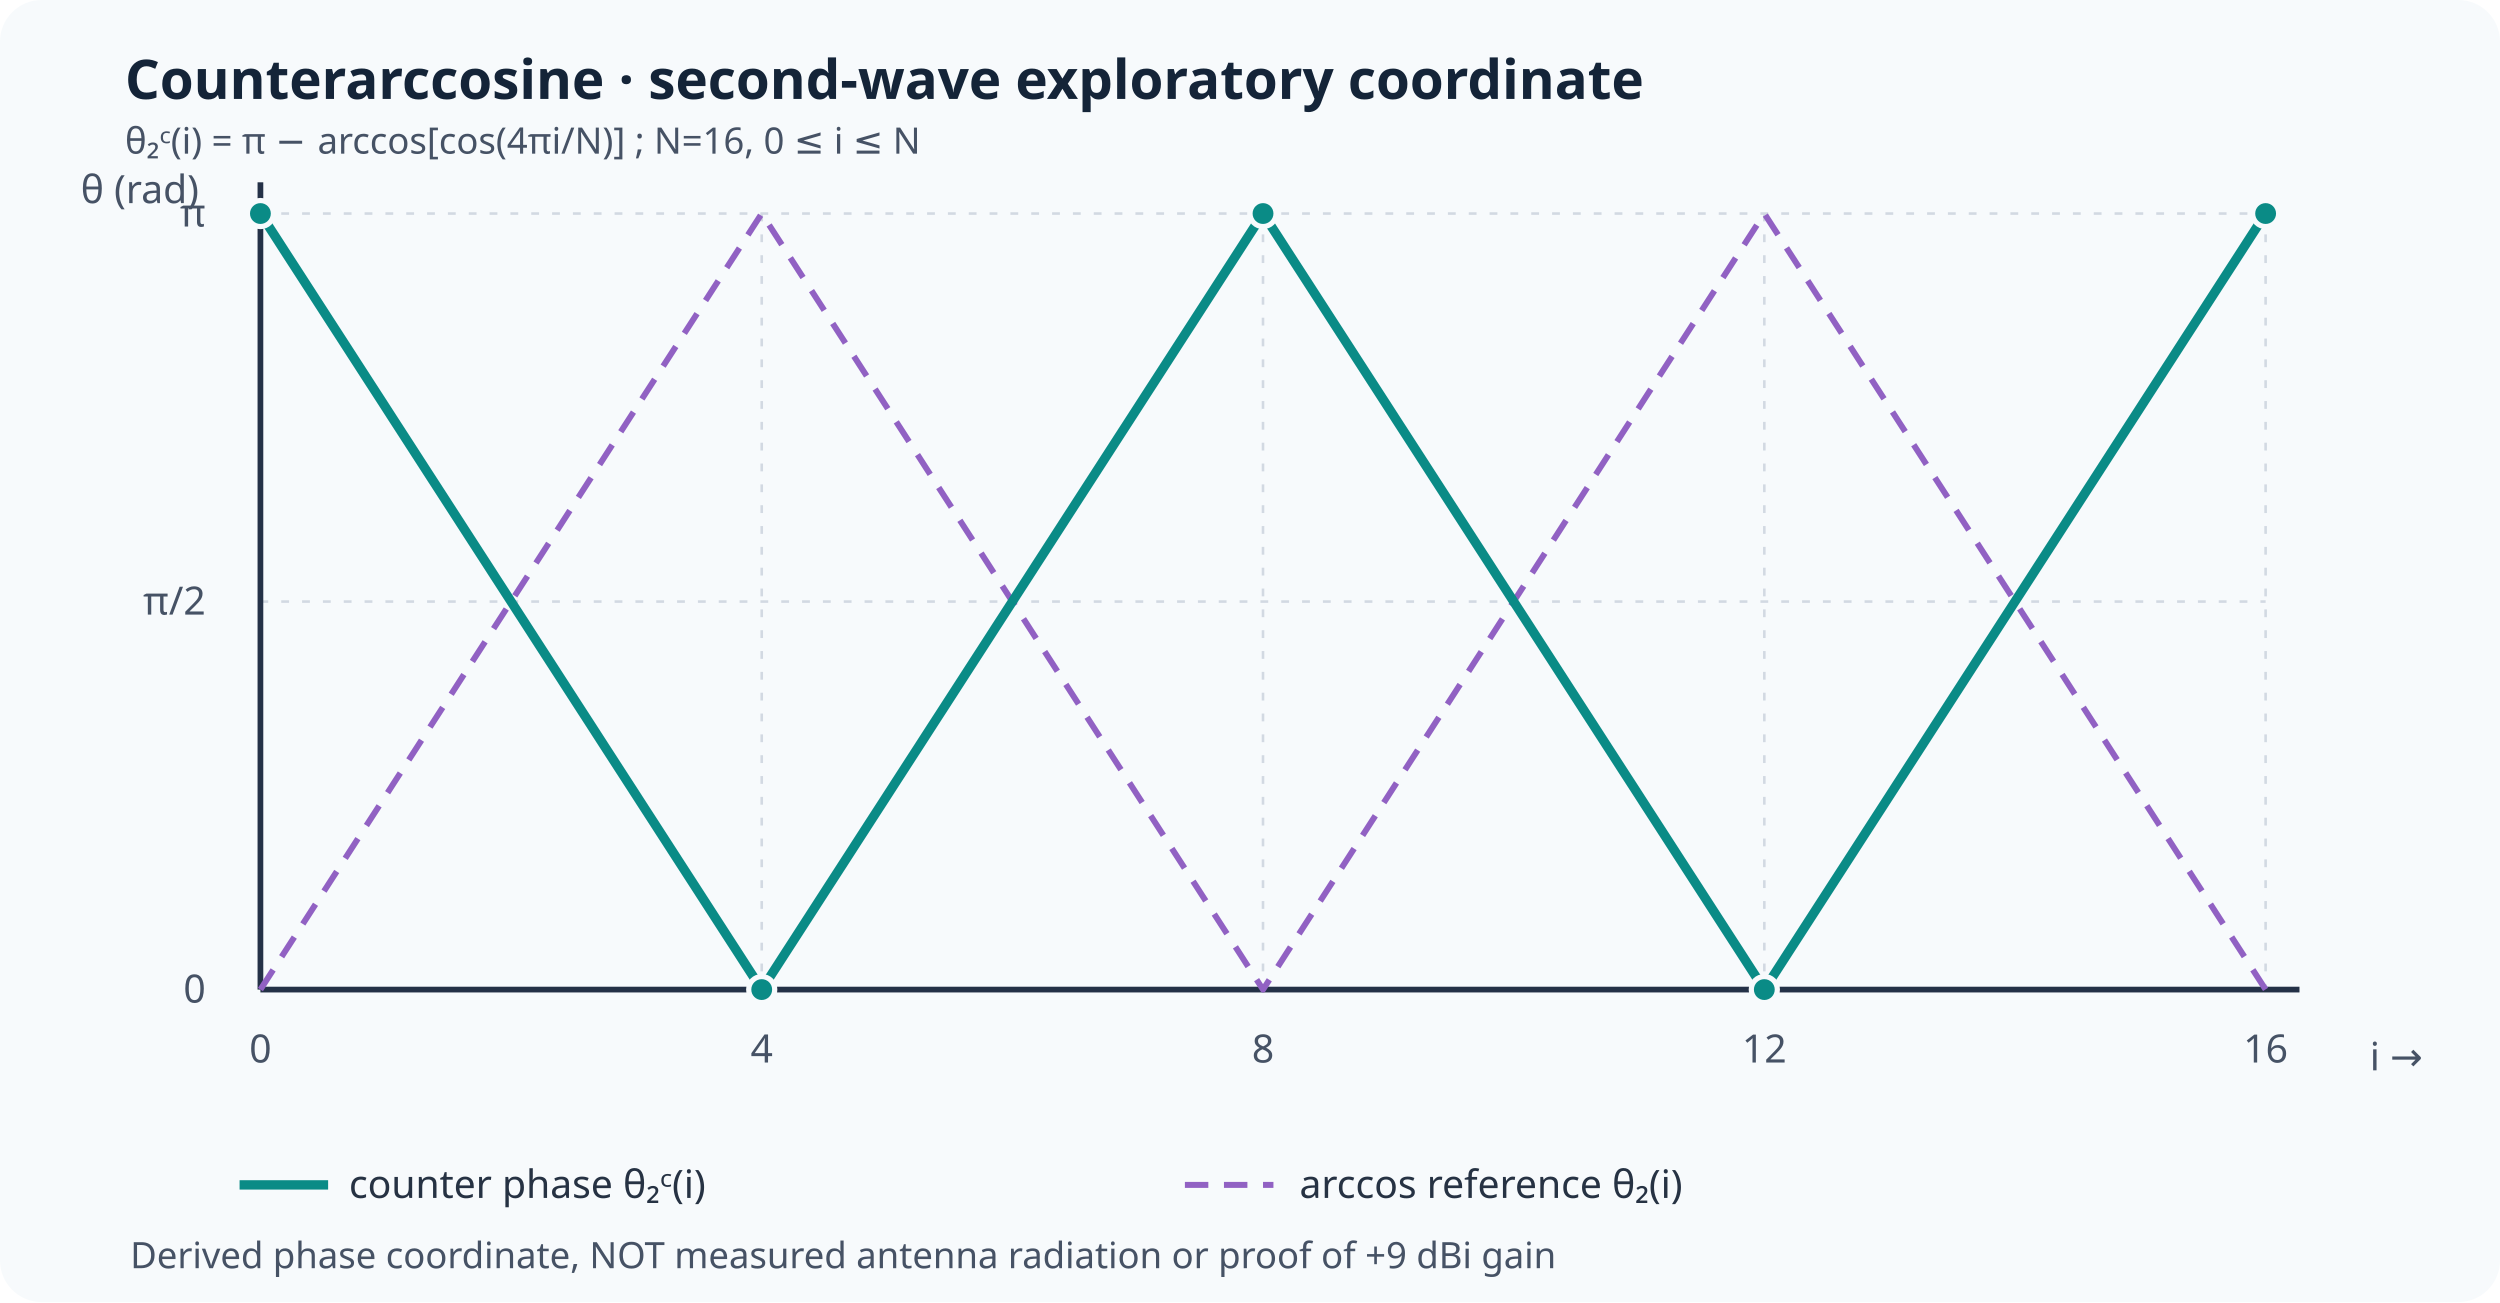
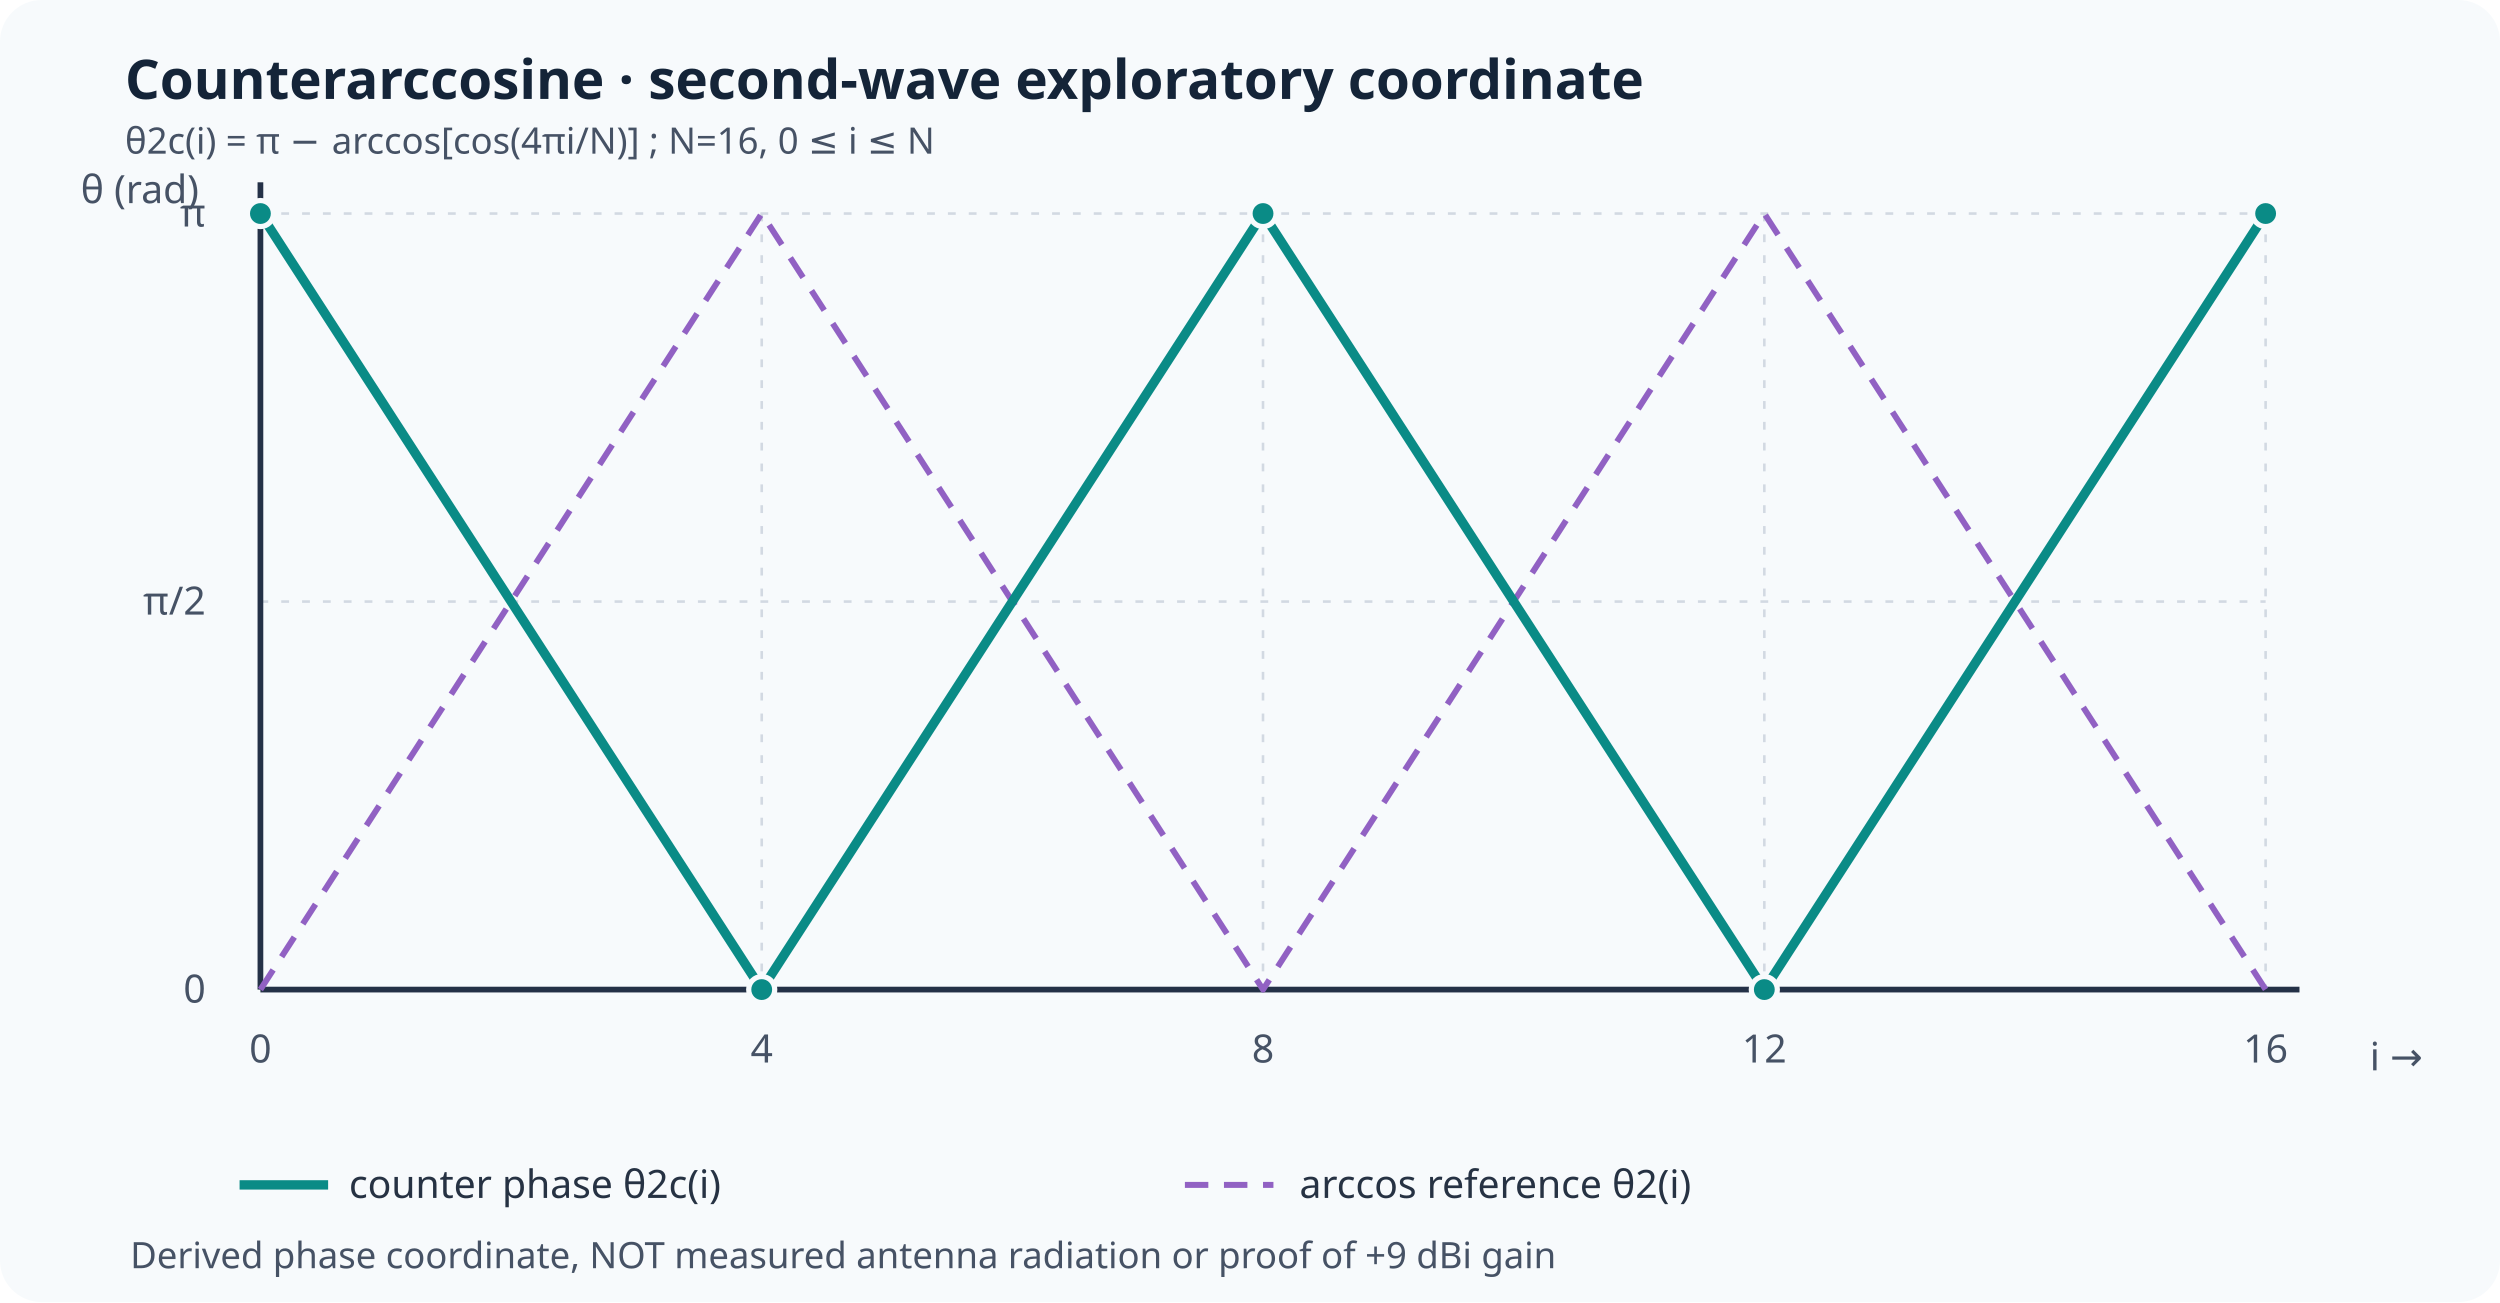
<svg xmlns="http://www.w3.org/2000/svg" width="960" height="500" viewBox="0 0 960 500" role="img" aria-label="Experimental counterarccosine second-wave phase graph where horizontal axis is sample index i and vertical axis is phase in multiples of pi. Solid green curve is theta equals pi minus arccos of cosine four pi i over N, dotted violet is the complementary arccos curve.">
  <style>
    .grid {stroke:#d2d9e2;stroke-width:1;stroke-dasharray:3 5}
    .tick {fill:#465265;font:15px sans-serif}
    .axis {stroke:#243147;stroke-width:2.2}
    .title {fill:#142438;font:600 21px sans-serif}
    .sub {fill:#465265;font:14px sans-serif}
    .legend {fill:#263243;font:15px sans-serif}
  </style>
  <rect width="960" height="500" rx="16" fill="#f7fafc" />
  <text x="48" y="38" class="title">Counterarccosine · second-wave exploratory coordinate</text>
-   <text x="48" y="59" class="sub">θ₂ᶜ(i) = π − arccos[cos(4πi/N)] ; N=16, 0 ≤ i ≤ N</text>
+   <text x="48" y="59" class="sub">θ2c(i) = π − arccos[cos(4πi/N)] ; N=16, 0 ≤ i ≤ N</text>
  <line x1="100" x2="100" y1="82" y2="380" class="grid" />
  <text x="100" y="408" class="tick" text-anchor="middle">0</text>
  <line x1="292.5" x2="292.5" y1="82" y2="380" class="grid" />
  <text x="292.5" y="408" class="tick" text-anchor="middle">4</text>
  <line x1="485" x2="485" y1="82" y2="380" class="grid" />
  <text x="485" y="408" class="tick" text-anchor="middle">8</text>
  <line x1="677.5" x2="677.5" y1="82" y2="380" class="grid" />
  <text x="677.5" y="408" class="tick" text-anchor="middle">12</text>
  <line x1="870" x2="870" y1="82" y2="380" class="grid" />
  <text x="870" y="408" class="tick" text-anchor="middle">16</text>
  <line x1="100" x2="870" y1="380" y2="380" class="grid" />
  <text x="79" y="385" class="tick" text-anchor="end">0</text>
  <line x1="100" x2="870" y1="231" y2="231" class="grid" />
  <text x="79" y="236" class="tick" text-anchor="end">π/2</text>
  <line x1="100" x2="870" y1="82" y2="82" class="grid" />
  <text x="79" y="87" class="tick" text-anchor="end">π</text>
  <line x1="100" y1="380" x2="883" y2="380" class="axis" />
  <line x1="100" y1="380" x2="100" y2="70" class="axis" />
  <text x="910" y="411" class="tick">i →</text>
  <text x="31" y="78" class="tick">θ (rad)</text>
  <path d="M100.00,380.00 L103.01,375.34 L106.02,370.69 L109.02,366.03 L112.03,361.38 L115.04,356.72 L118.05,352.06 L121.05,347.41 L124.06,342.75 L127.07,338.09 L130.08,333.44 L133.09,328.78 L136.09,324.13 L139.10,319.47 L142.11,314.81 L145.12,310.16 L148.13,305.50 L151.13,300.84 L154.14,296.19 L157.15,291.53 L160.16,286.88 L163.16,282.22 L166.17,277.56 L169.18,272.91 L172.19,268.25 L175.20,263.59 L178.20,258.94 L181.21,254.28 L184.22,249.63 L187.23,244.97 L190.23,240.31 L193.24,235.66 L196.25,231.00 L199.26,226.34 L202.27,221.69 L205.27,217.03 L208.28,212.38 L211.29,207.72 L214.30,203.06 L217.30,198.41 L220.31,193.75 L223.32,189.09 L226.33,184.44 L229.34,179.78 L232.34,175.13 L235.35,170.47 L238.36,165.81 L241.37,161.16 L244.38,156.50 L247.38,151.84 L250.39,147.19 L253.40,142.53 L256.41,137.87 L259.41,133.22 L262.42,128.56 L265.43,123.91 L268.44,119.25 L271.45,114.59 L274.45,109.94 L277.46,105.28 L280.47,100.62 L283.48,95.97 L286.48,91.31 L289.49,86.66 L292.50,82.00 L295.51,86.66 L298.52,91.31 L301.52,95.97 L304.53,100.62 L307.54,105.28 L310.55,109.94 L313.55,114.59 L316.56,119.25 L319.57,123.91 L322.58,128.56 L325.59,133.22 L328.59,137.87 L331.60,142.53 L334.61,147.19 L337.62,151.84 L340.63,156.50 L343.63,161.16 L346.64,165.81 L349.65,170.47 L352.66,175.12 L355.66,179.78 L358.67,184.44 L361.68,189.09 L364.69,193.75 L367.70,198.41 L370.70,203.06 L373.71,207.72 L376.72,212.37 L379.73,217.03 L382.73,221.69 L385.74,226.34 L388.75,231.00 L391.76,235.66 L394.77,240.31 L397.77,244.97 L400.78,249.63 L403.79,254.28 L406.80,258.94 L409.80,263.59 L412.81,268.25 L415.82,272.91 L418.83,277.56 L421.84,282.22 L424.84,286.87 L427.85,291.53 L430.86,296.19 L433.87,300.84 L436.88,305.50 L439.88,310.16 L442.89,314.81 L445.90,319.47 L448.91,324.13 L451.91,328.78 L454.92,333.44 L457.93,338.09 L460.94,342.75 L463.95,347.41 L466.95,352.06 L469.96,356.72 L472.97,361.37 L475.98,366.03 L478.98,370.69 L481.99,375.34 L485.00,380.00 L488.01,375.34 L491.02,370.69 L494.02,366.03 L497.03,361.38 L500.04,356.72 L503.05,352.06 L506.05,347.41 L509.06,342.75 L512.07,338.09 L515.08,333.44 L518.09,328.78 L521.09,324.13 L524.10,319.47 L527.11,314.81 L530.12,310.16 L533.13,305.50 L536.13,300.84 L539.14,296.19 L542.15,291.53 L545.16,286.88 L548.16,282.22 L551.17,277.56 L554.18,272.91 L557.19,268.25 L560.20,263.59 L563.20,258.94 L566.21,254.28 L569.22,249.63 L572.23,244.97 L575.23,240.31 L578.24,235.66 L581.25,231.00 L584.26,226.34 L587.27,221.69 L590.27,217.03 L593.28,212.38 L596.29,207.72 L599.30,203.06 L602.30,198.41 L605.31,193.75 L608.32,189.09 L611.33,184.44 L614.34,179.78 L617.34,175.13 L620.35,170.47 L623.36,165.81 L626.37,161.16 L629.38,156.50 L632.38,151.84 L635.39,147.19 L638.40,142.53 L641.41,137.88 L644.41,133.22 L647.42,128.56 L650.43,123.91 L653.44,119.25 L656.45,114.59 L659.45,109.94 L662.46,105.28 L665.47,100.62 L668.48,95.97 L671.48,91.31 L674.49,86.66 L677.50,82.00 L680.51,86.66 L683.52,91.31 L686.52,95.97 L689.53,100.62 L692.54,105.28 L695.55,109.94 L698.55,114.59 L701.56,119.25 L704.57,123.91 L707.58,128.56 L710.59,133.22 L713.59,137.87 L716.60,142.53 L719.61,147.19 L722.62,151.84 L725.63,156.50 L728.63,161.16 L731.64,165.81 L734.65,170.47 L737.66,175.12 L740.66,179.78 L743.67,184.44 L746.68,189.09 L749.69,193.75 L752.70,198.41 L755.70,203.06 L758.71,207.72 L761.72,212.38 L764.73,217.03 L767.73,221.69 L770.74,226.34 L773.75,231.00 L776.76,235.66 L779.77,240.31 L782.77,244.97 L785.78,249.62 L788.79,254.28 L791.80,258.94 L794.80,263.59 L797.81,268.25 L800.82,272.91 L803.83,277.56 L806.84,282.22 L809.84,286.87 L812.85,291.53 L815.86,296.19 L818.87,300.84 L821.88,305.50 L824.88,310.16 L827.89,314.81 L830.90,319.47 L833.91,324.13 L836.91,328.78 L839.92,333.44 L842.93,338.09 L845.94,342.75 L848.95,347.41 L851.95,352.06 L854.96,356.72 L857.97,361.38 L860.98,366.03 L863.98,370.69 L866.99,375.34 L870.00,380.00" fill="none" stroke="#9161c3" stroke-width="2.3" stroke-dasharray="9 6" stroke-linejoin="round" />
  <path d="M100.00,82.00 L103.01,86.66 L106.02,91.31 L109.02,95.97 L112.03,100.63 L115.04,105.28 L118.05,109.94 L121.05,114.59 L124.06,119.25 L127.07,123.91 L130.08,128.56 L133.09,133.22 L136.09,137.87 L139.10,142.53 L142.11,147.19 L145.12,151.84 L148.13,156.50 L151.13,161.16 L154.14,165.81 L157.15,170.47 L160.16,175.13 L163.16,179.78 L166.17,184.44 L169.18,189.09 L172.19,193.75 L175.20,198.41 L178.20,203.06 L181.21,207.72 L184.22,212.38 L187.23,217.03 L190.23,221.69 L193.24,226.34 L196.25,231.00 L199.26,235.66 L202.27,240.31 L205.27,244.97 L208.28,249.63 L211.29,254.28 L214.30,258.94 L217.30,263.59 L220.31,268.25 L223.32,272.91 L226.33,277.56 L229.34,282.22 L232.34,286.88 L235.35,291.53 L238.36,296.19 L241.37,300.84 L244.38,305.50 L247.38,310.16 L250.39,314.81 L253.40,319.47 L256.41,324.13 L259.41,328.78 L262.42,333.44 L265.43,338.09 L268.44,342.75 L271.45,347.41 L274.45,352.06 L277.46,356.72 L280.47,361.38 L283.48,366.03 L286.48,370.69 L289.49,375.34 L292.50,380.00 L295.51,375.34 L298.52,370.69 L301.52,366.03 L304.53,361.38 L307.54,356.72 L310.55,352.06 L313.55,347.41 L316.56,342.75 L319.57,338.09 L322.58,333.44 L325.59,328.78 L328.59,324.13 L331.60,319.47 L334.61,314.81 L337.62,310.16 L340.63,305.50 L343.63,300.84 L346.64,296.19 L349.65,291.53 L352.66,286.88 L355.66,282.22 L358.67,277.56 L361.68,272.91 L364.69,268.25 L367.70,263.59 L370.70,258.94 L373.71,254.28 L376.72,249.63 L379.73,244.97 L382.73,240.31 L385.74,235.66 L388.75,231.00 L391.76,226.34 L394.77,221.69 L397.77,217.03 L400.78,212.38 L403.79,207.72 L406.80,203.06 L409.80,198.41 L412.81,193.75 L415.82,189.09 L418.83,184.44 L421.84,179.78 L424.84,175.13 L427.85,170.47 L430.86,165.81 L433.87,161.16 L436.88,156.50 L439.88,151.84 L442.89,147.19 L445.90,142.53 L448.91,137.87 L451.91,133.22 L454.92,128.56 L457.93,123.91 L460.94,119.25 L463.95,114.59 L466.95,109.94 L469.96,105.28 L472.97,100.63 L475.98,95.97 L478.98,91.31 L481.99,86.66 L485.00,82.00 L488.01,86.66 L491.02,91.31 L494.02,95.97 L497.03,100.63 L500.04,105.28 L503.05,109.94 L506.05,114.59 L509.06,119.25 L512.07,123.91 L515.08,128.56 L518.09,133.22 L521.09,137.87 L524.10,142.53 L527.11,147.19 L530.12,151.84 L533.13,156.50 L536.13,161.16 L539.14,165.81 L542.15,170.47 L545.16,175.13 L548.16,179.78 L551.17,184.44 L554.18,189.09 L557.19,193.75 L560.20,198.41 L563.20,203.06 L566.21,207.72 L569.22,212.37 L572.23,217.03 L575.23,221.69 L578.24,226.34 L581.25,231.00 L584.26,235.66 L587.27,240.31 L590.27,244.97 L593.28,249.62 L596.29,254.28 L599.30,258.94 L602.30,263.59 L605.31,268.25 L608.32,272.91 L611.33,277.56 L614.34,282.22 L617.34,286.87 L620.35,291.53 L623.36,296.19 L626.37,300.84 L629.38,305.50 L632.38,310.16 L635.39,314.81 L638.40,319.47 L641.41,324.13 L644.41,328.78 L647.42,333.44 L650.43,338.09 L653.44,342.75 L656.45,347.41 L659.45,352.06 L662.46,356.72 L665.47,361.38 L668.48,366.03 L671.48,370.69 L674.49,375.34 L677.50,380.00 L680.51,375.34 L683.52,370.69 L686.52,366.03 L689.53,361.38 L692.54,356.72 L695.55,352.06 L698.55,347.41 L701.56,342.75 L704.57,338.09 L707.58,333.44 L710.59,328.78 L713.59,324.13 L716.60,319.47 L719.61,314.81 L722.62,310.16 L725.63,305.50 L728.63,300.84 L731.64,296.19 L734.65,291.53 L737.66,286.88 L740.66,282.22 L743.67,277.56 L746.68,272.91 L749.69,268.25 L752.70,263.59 L755.70,258.94 L758.71,254.28 L761.72,249.62 L764.73,244.97 L767.73,240.31 L770.74,235.66 L773.75,231.00 L776.76,226.34 L779.77,221.69 L782.77,217.03 L785.78,212.38 L788.79,207.72 L791.80,203.06 L794.80,198.41 L797.81,193.75 L800.82,189.09 L803.83,184.44 L806.84,179.78 L809.84,175.13 L812.85,170.47 L815.86,165.81 L818.87,161.16 L821.88,156.50 L824.88,151.84 L827.89,147.19 L830.90,142.53 L833.91,137.88 L836.91,133.22 L839.92,128.56 L842.93,123.91 L845.94,119.25 L848.95,114.59 L851.95,109.94 L854.96,105.28 L857.97,100.63 L860.98,95.97 L863.98,91.31 L866.99,86.66 L870.00,82.00" fill="none" stroke="#0a8b86" stroke-width="3.6" stroke-linejoin="round" />
  <circle cx="100" cy="82" r="5" fill="#0a8b86" stroke="#f7fafc" stroke-width="2" />
  <circle cx="292.5" cy="380" r="5" fill="#0a8b86" stroke="#f7fafc" stroke-width="2" />
  <circle cx="485" cy="82" r="5" fill="#0a8b86" stroke="#f7fafc" stroke-width="2" />
  <circle cx="677.5" cy="380" r="5" fill="#0a8b86" stroke="#f7fafc" stroke-width="2" />
  <circle cx="870" cy="82" r="5" fill="#0a8b86" stroke="#f7fafc" stroke-width="2" />
  <line x1="92" x2="126" y1="455" y2="455" stroke="#0a8b86" stroke-width="3.6" />
-   <text x="134" y="460" class="legend">counter phase θ₂ᶜ(i)</text>
+   <text x="134" y="460" class="legend">counter phase θ2c(i)</text>
  <line x1="455" x2="489" y1="455" y2="455" stroke="#9161c3" stroke-width="2.3" stroke-dasharray="9 6" />
-   <text x="499" y="460" class="legend">arccos reference θ₂(i)</text>
+   <text x="499" y="460" class="legend">arccos reference θ2(i)</text>
  <text x="50" y="487" class="sub">Derived phase coordinate, NOT measured antenna radiation or proof of +9 dBi gain</text>
</svg>
